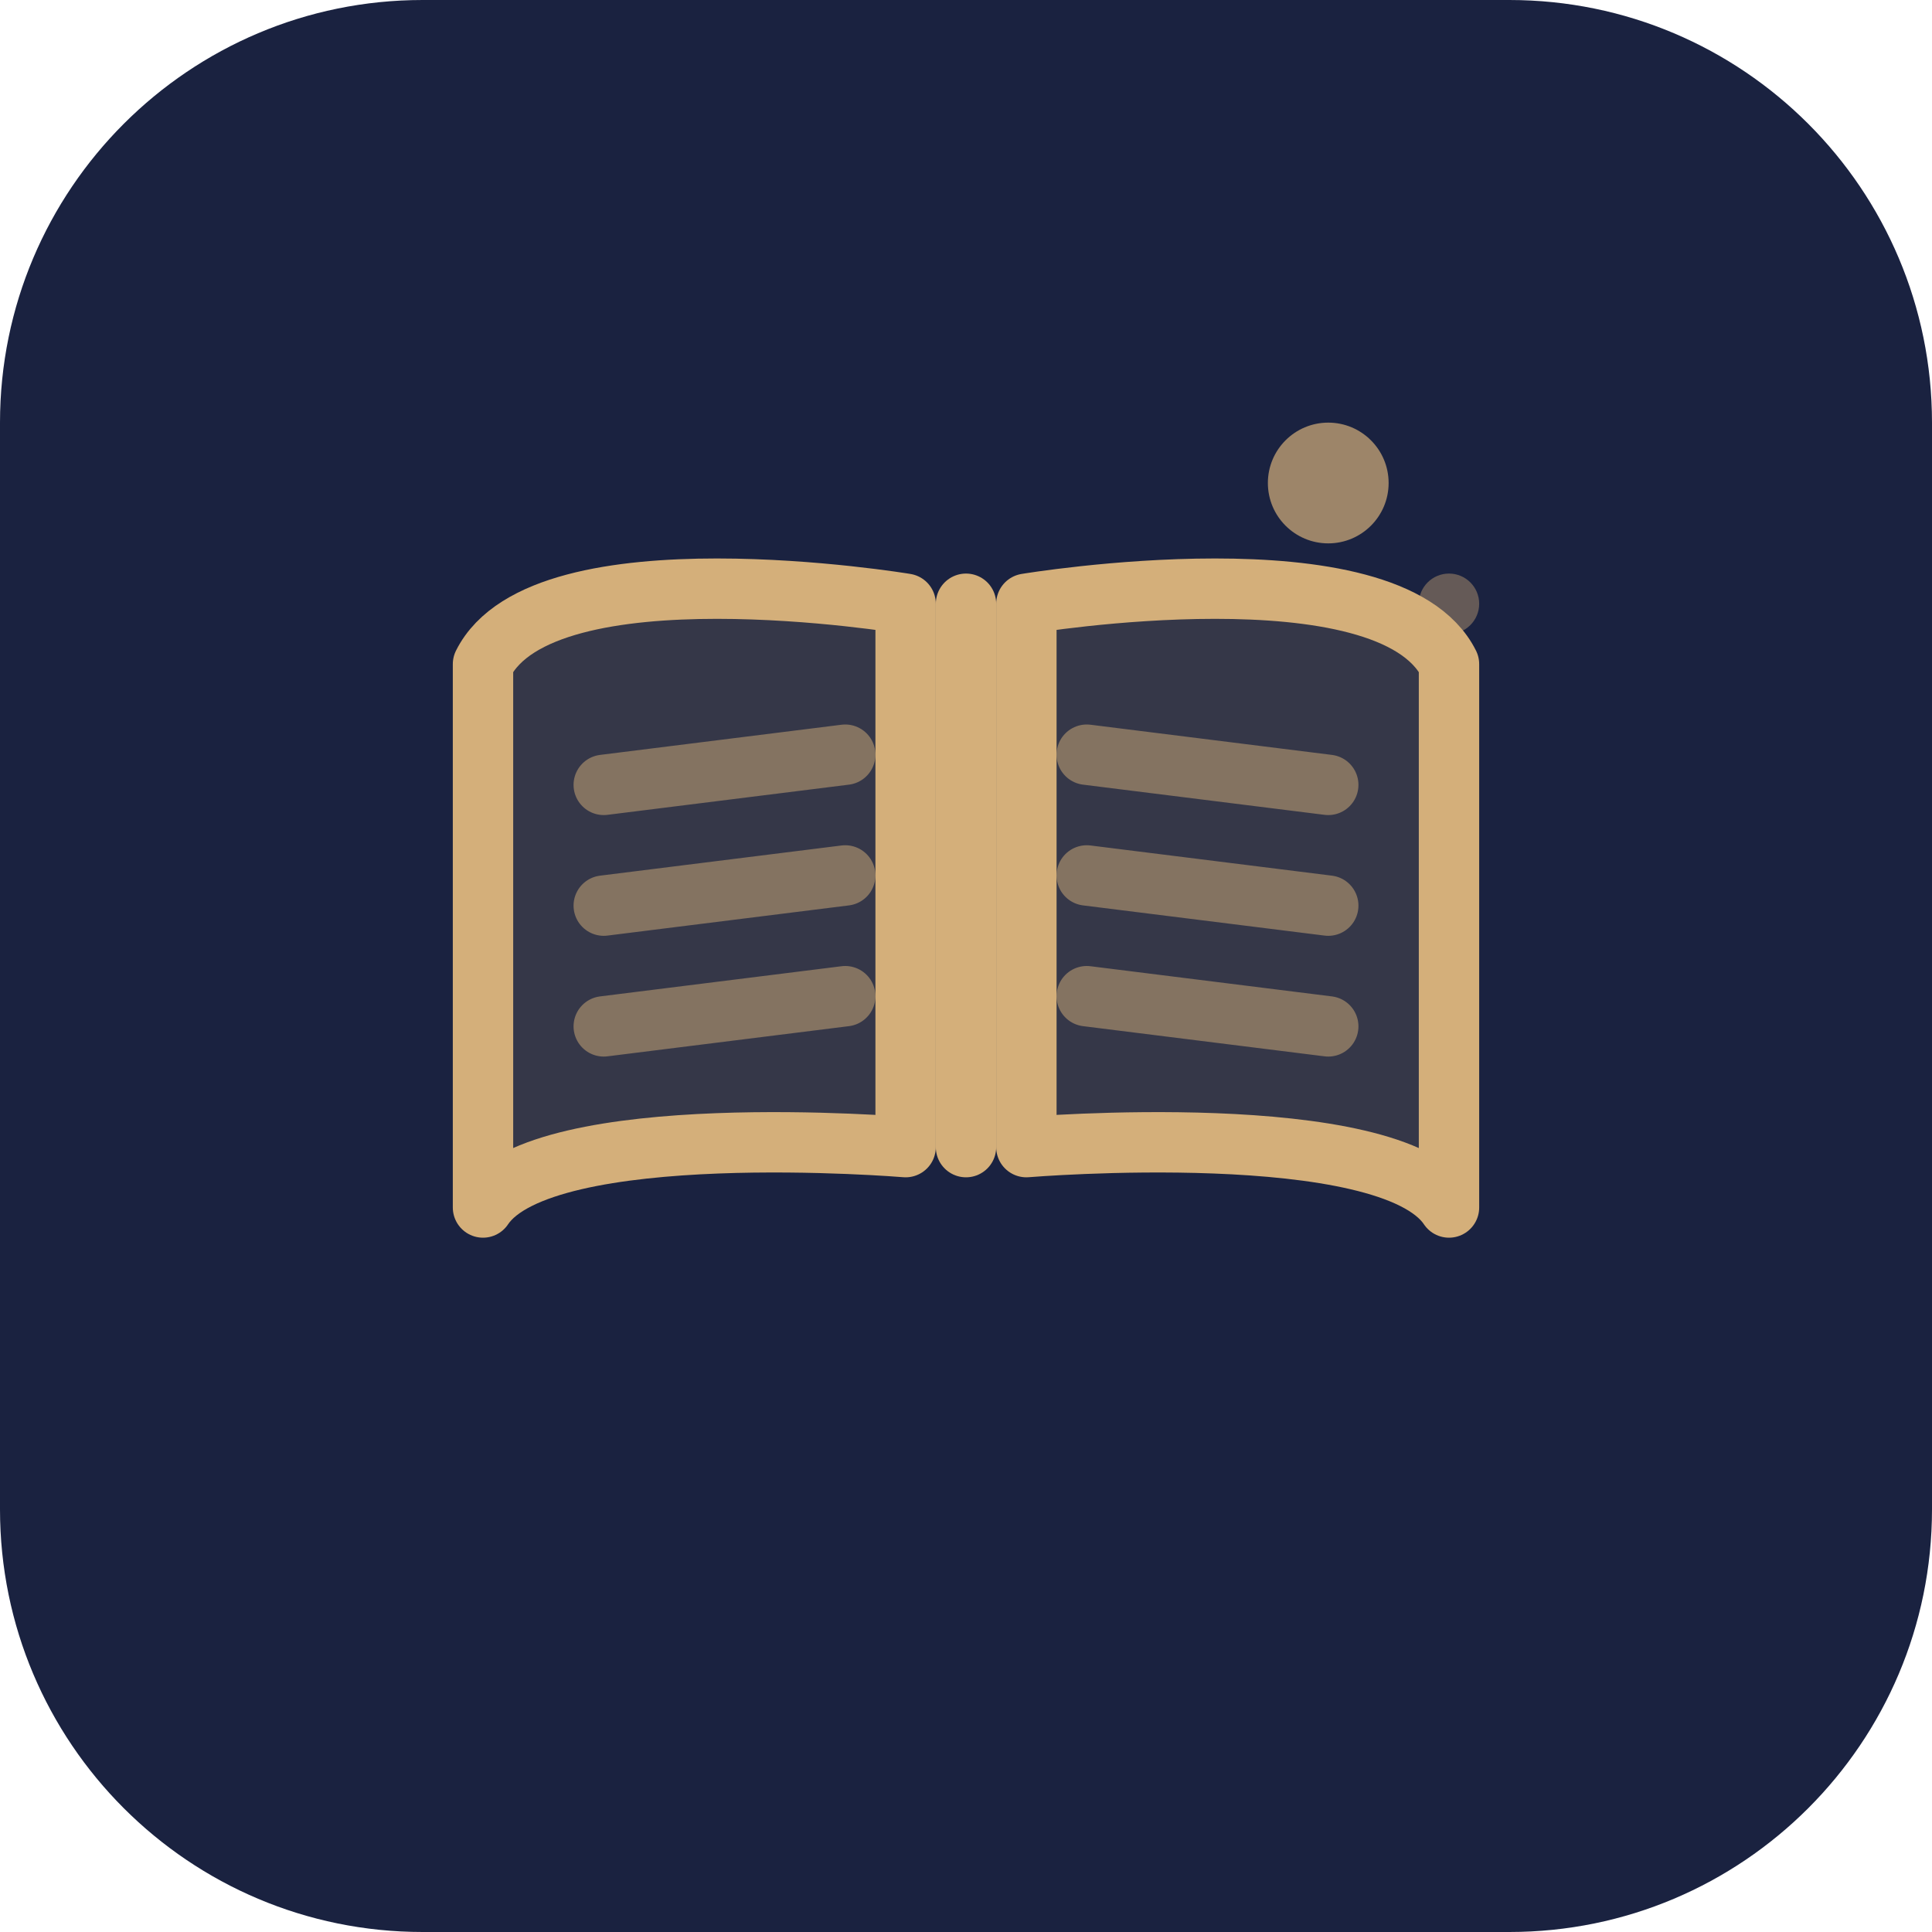
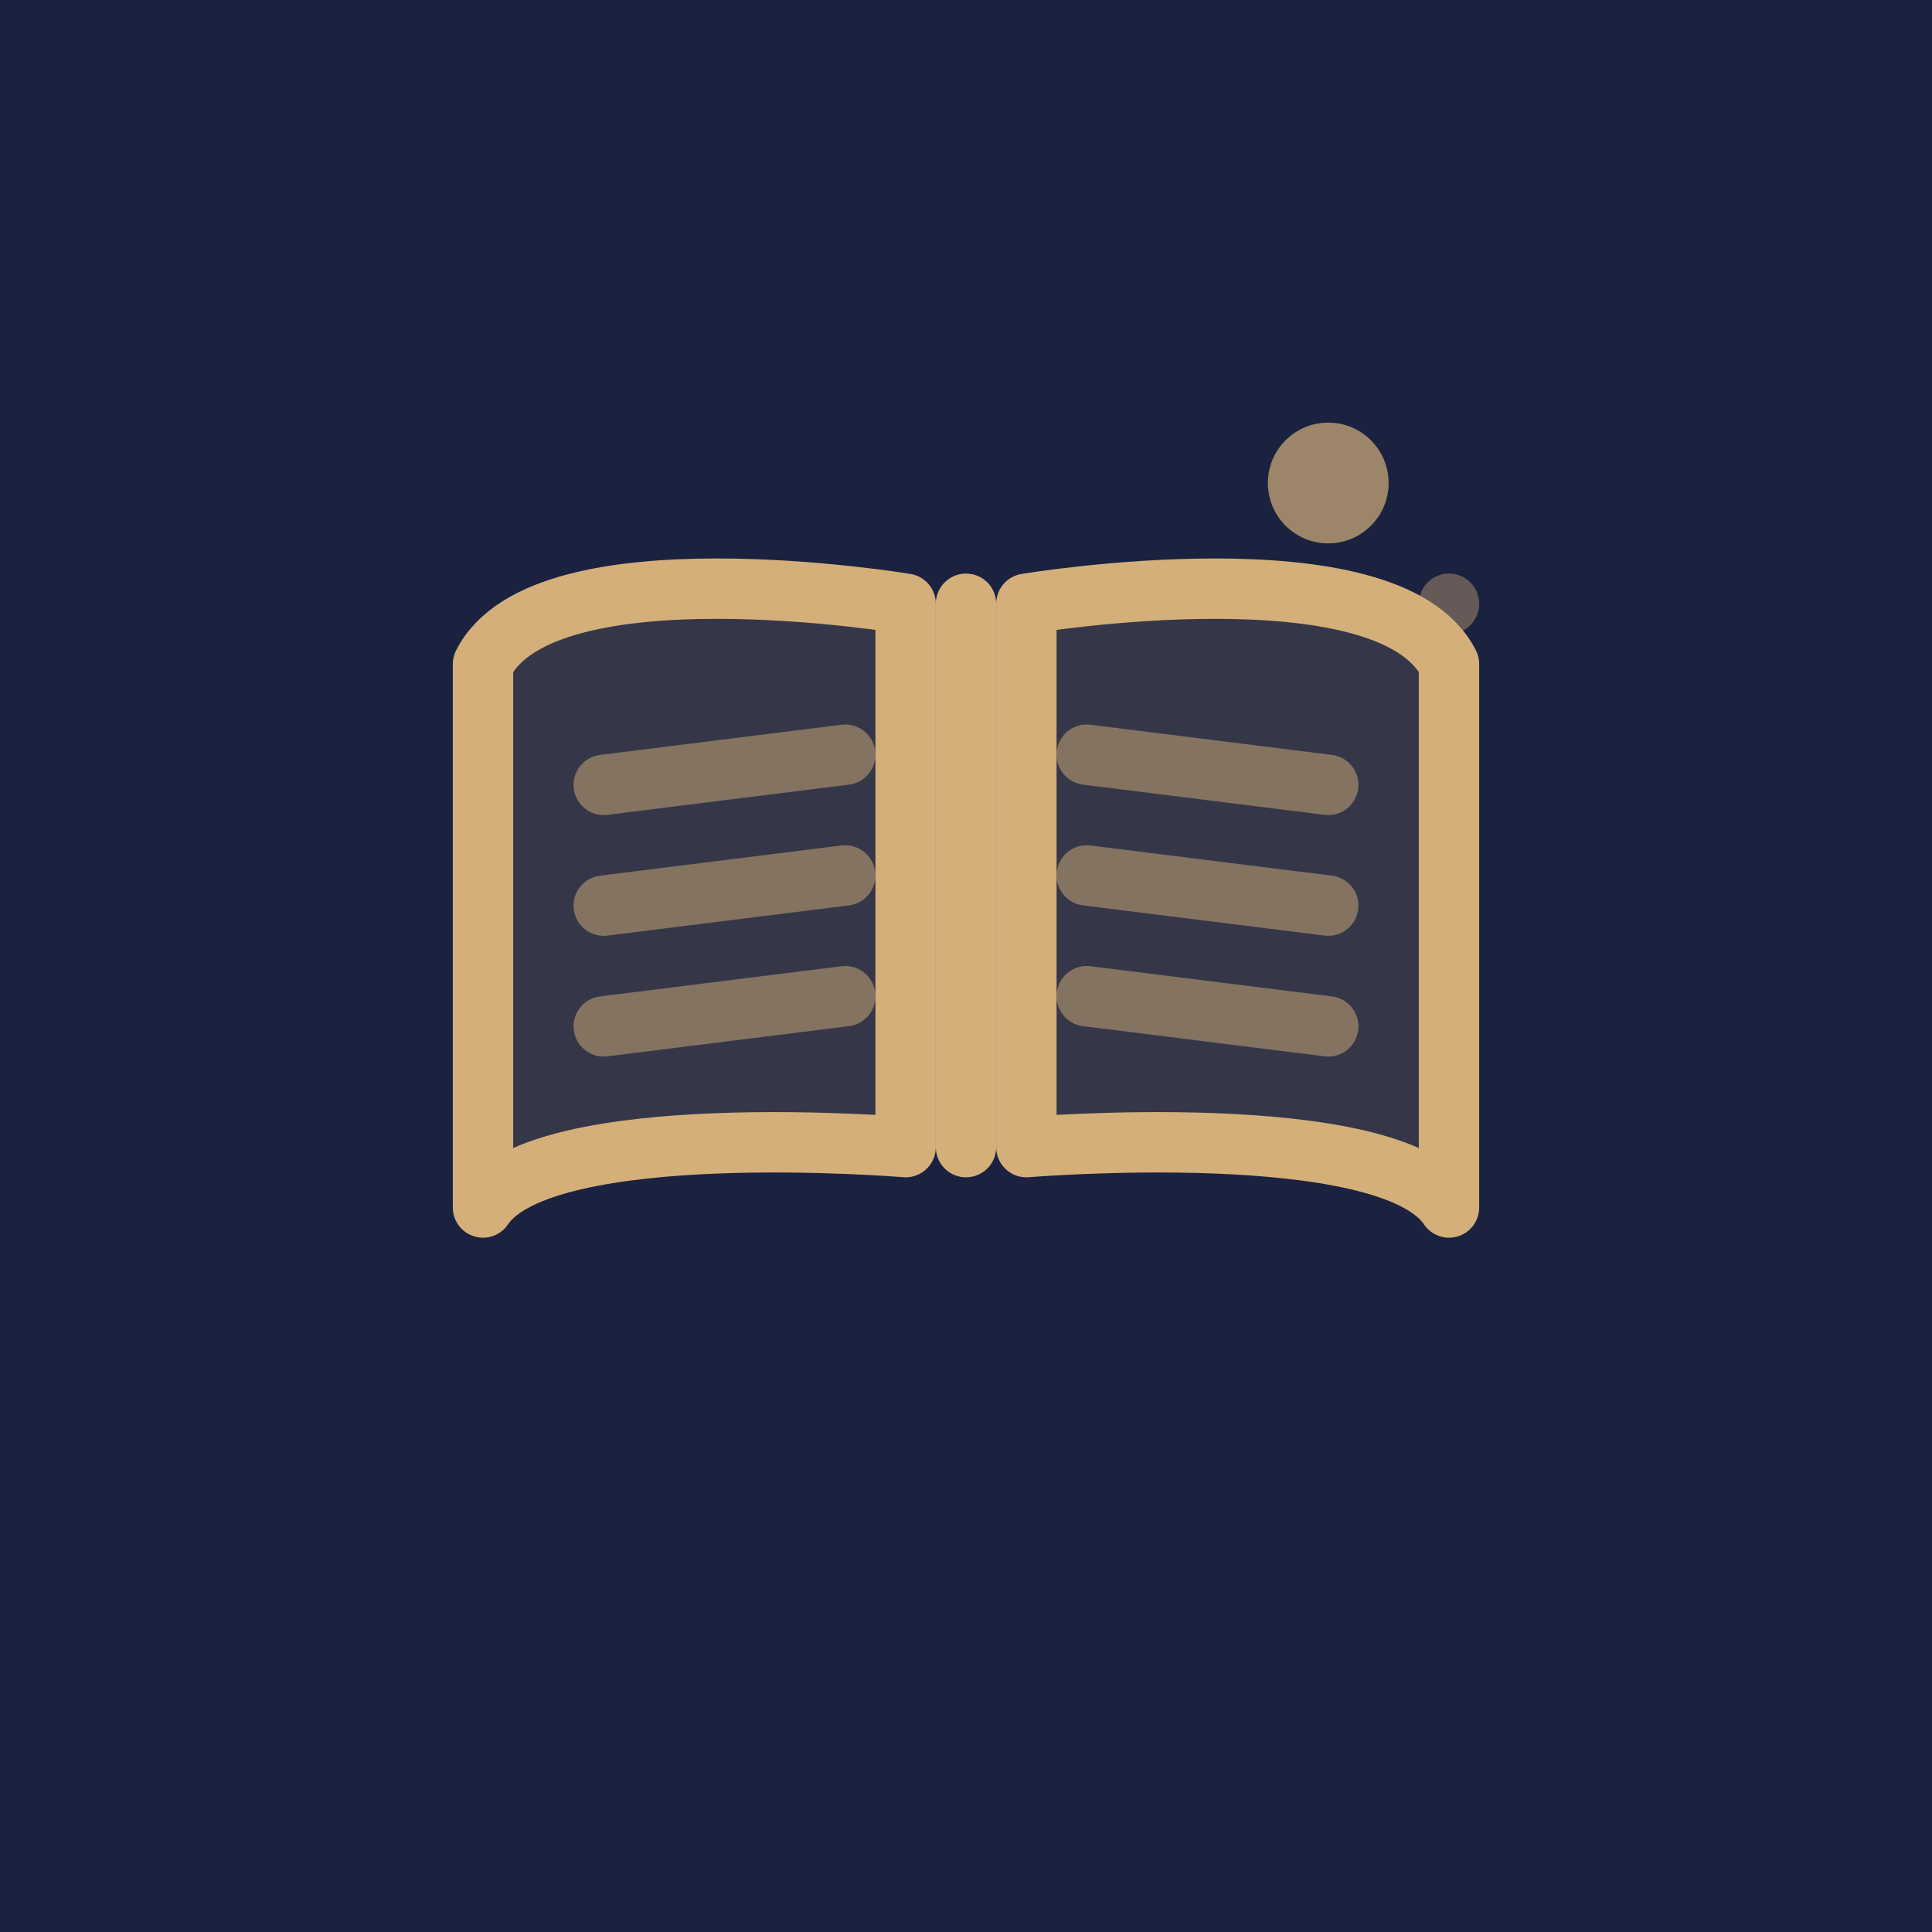
<svg xmlns="http://www.w3.org/2000/svg" viewBox="0 0 64 64">
-   <rect width="64" height="64" rx="14" fill="#1a2240" />
+   <rect width="64" height="64" fill="#1a2240" />
  <g transform="translate(32,30)" stroke="#d4af7a" fill="none" stroke-width="2" stroke-linecap="round" stroke-linejoin="round">
    <path d="M-2,-10 C-2,-10 -14,-12 -16,-8 L-16,10 C-14,7 -2,8 -2,8Z" fill="#d4af7a" fill-opacity="0.15" />
    <path d="M2,-10 C2,-10 14,-12 16,-8 L16,10 C14,7 2,8 2,8Z" fill="#d4af7a" fill-opacity="0.15" />
    <line x1="0" y1="-10" x2="0" y2="8" />
    <line x1="-12" y1="-4" x2="-4" y2="-5" opacity="0.5" />
    <line x1="-12" y1="0" x2="-4" y2="-1" opacity="0.5" />
    <line x1="-12" y1="4" x2="-4" y2="3" opacity="0.5" />
    <line x1="4" y1="-5" x2="12" y2="-4" opacity="0.5" />
    <line x1="4" y1="-1" x2="12" y2="0" opacity="0.5" />
    <line x1="4" y1="3" x2="12" y2="4" opacity="0.5" />
  </g>
  <circle cx="44" cy="16" r="2" fill="#d4af7a" opacity="0.7" />
  <circle cx="48" cy="20" r="1" fill="#d4af7a" opacity="0.4" />
</svg>
